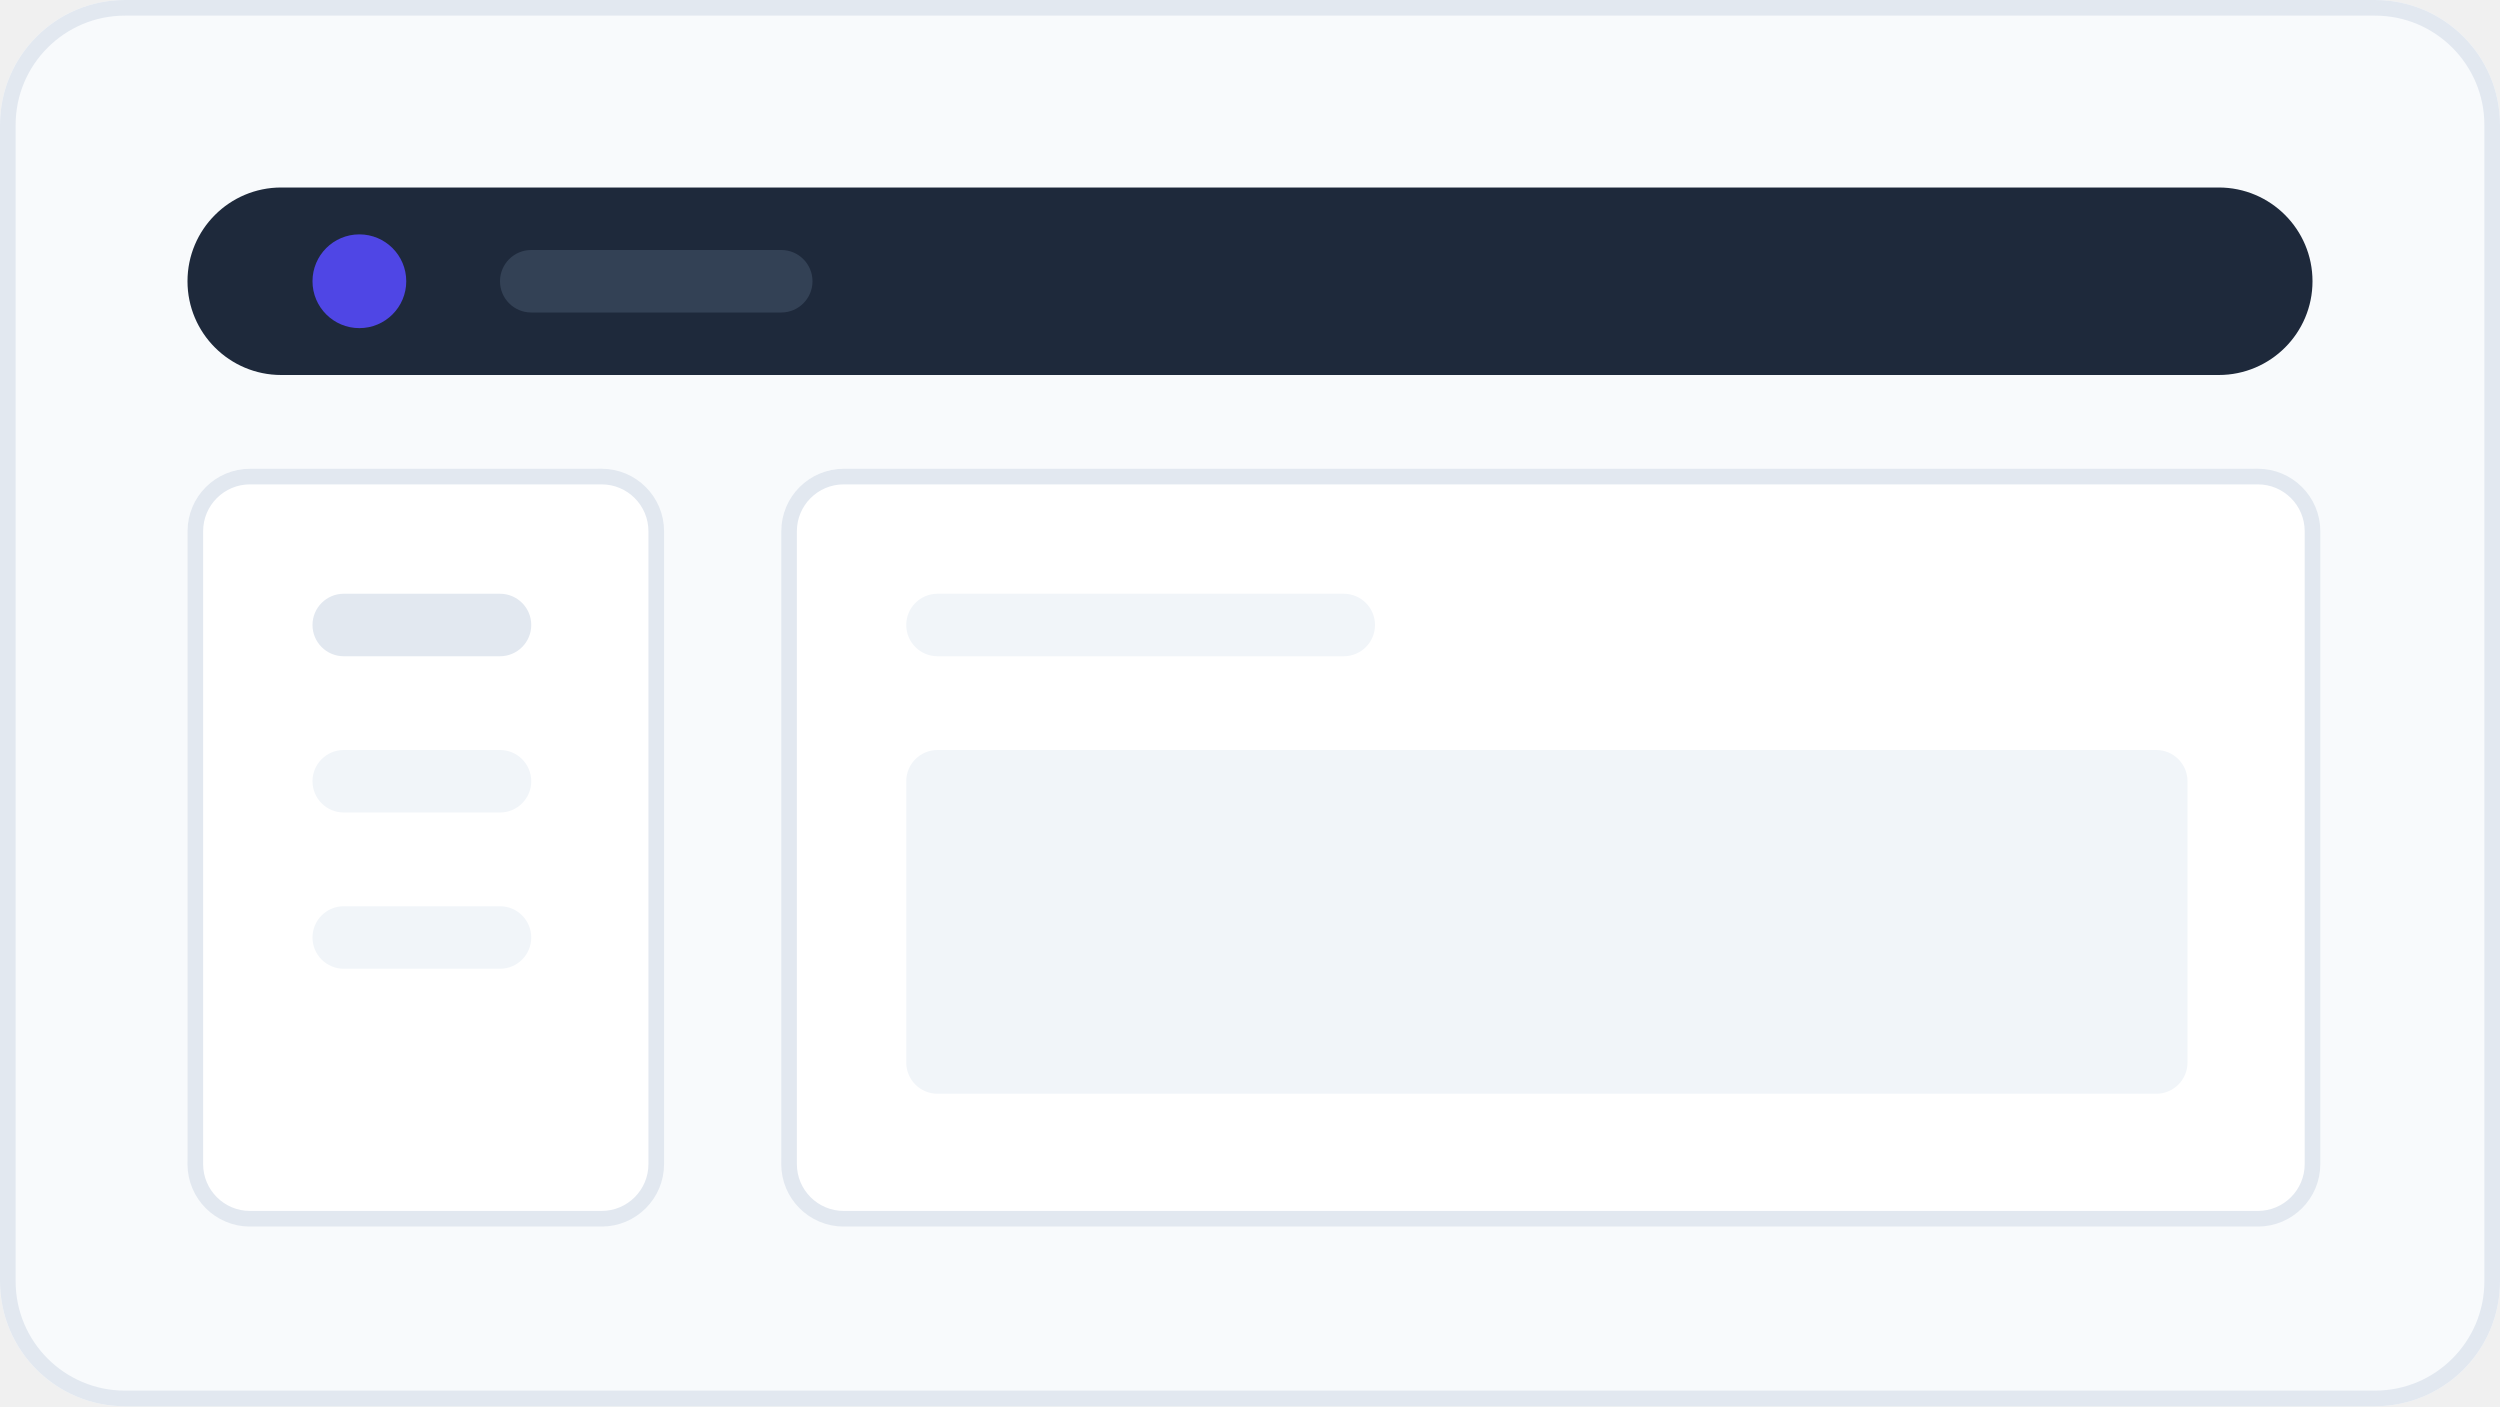
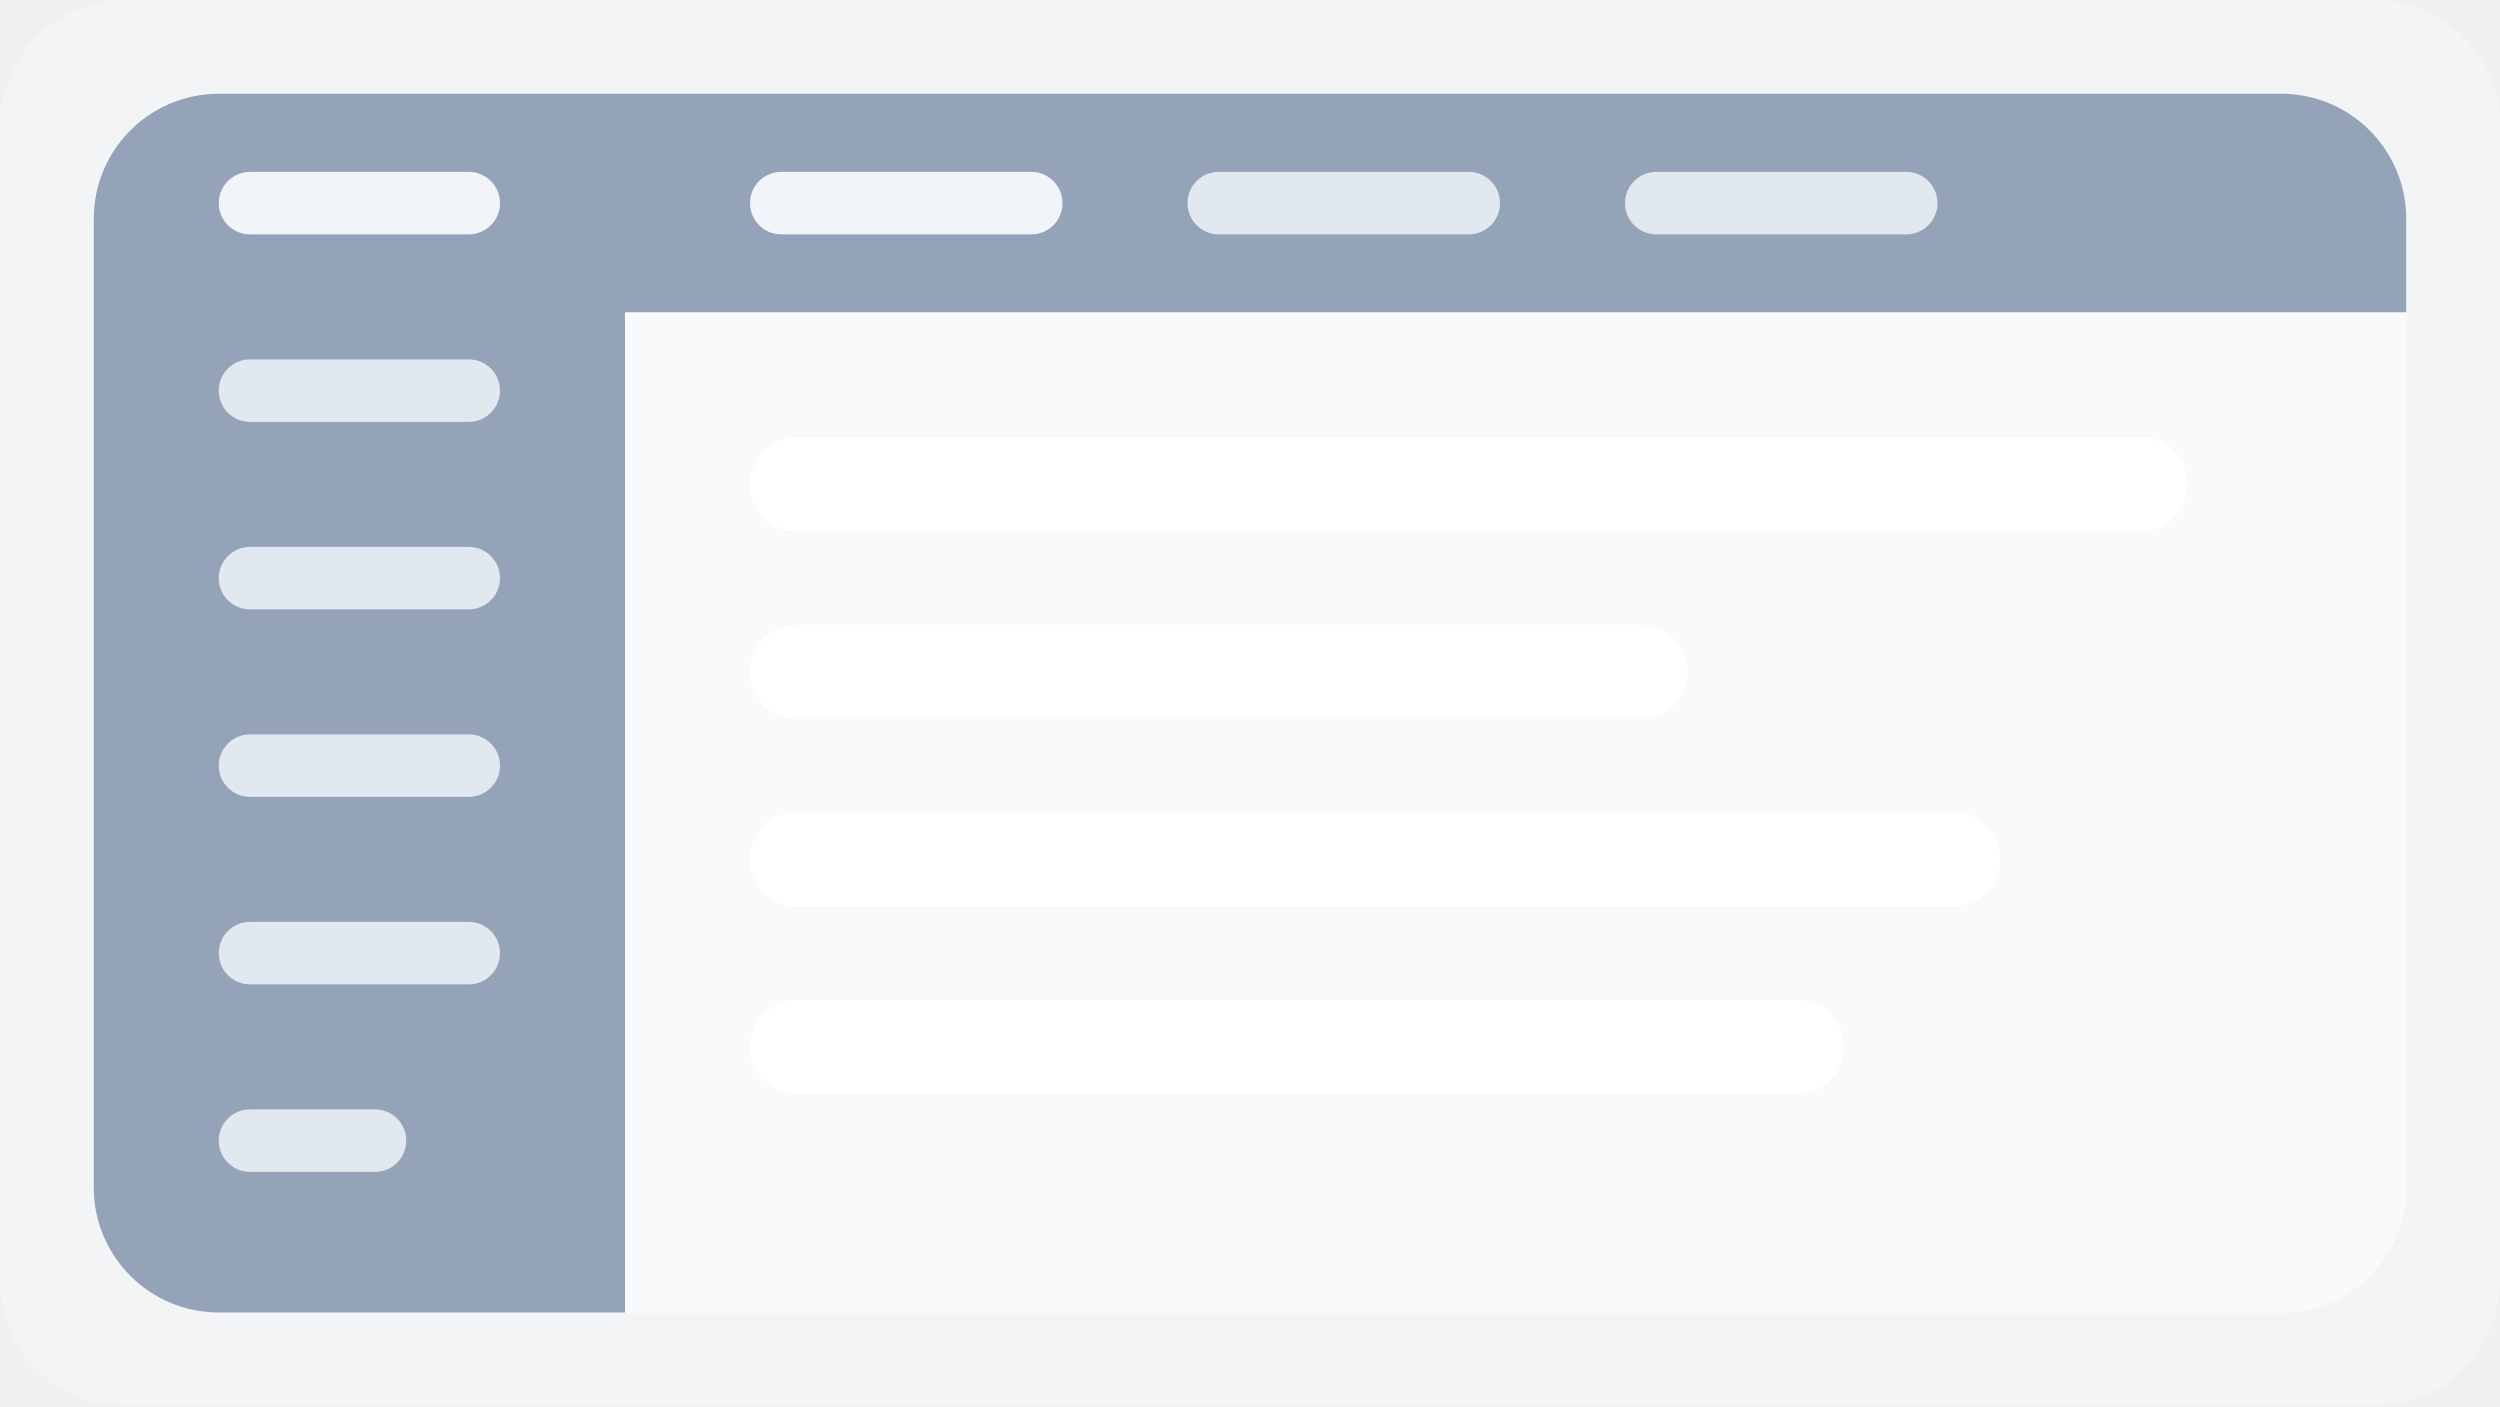
<svg xmlns="http://www.w3.org/2000/svg" width="100%" height="100%" viewBox="0 0 160 90" fill="none">
-   <rect x="0" y="0" width="160" height="90" rx="8" fill="#F8FAFC" />
-   <rect x="0.5" y="0.5" width="159" height="89" rx="7.5" stroke="#E2E8F0" />
-   <rect x="12" y="12" width="136" height="12" rx="6" fill="#1E293B" />
-   <rect x="20" y="15" width="6" height="6" rx="3" fill="#4F46E5" />
-   <rect x="32" y="16" width="20" height="4" rx="2" fill="#334155" />
-   <rect x="12" y="30" width="30" height="48" rx="4" fill="#FFFFFF" />
-   <rect x="12.5" y="30.5" width="29.5" height="47.5" rx="3.5" stroke="#E2E8F0" />
-   <rect x="20" y="38" width="14" height="4" rx="2" fill="#E2E8F0" />
-   <rect x="20" y="48" width="14" height="4" rx="2" fill="#F1F5F9" />
-   <rect x="20" y="58" width="14" height="4" rx="2" fill="#F1F5F9" />
-   <rect x="50" y="30" width="98" height="48" rx="4" fill="#FFFFFF" />
-   <rect x="50.5" y="30.5" width="97.5" height="47.5" rx="3.5" stroke="#E2E8F0" />
-   <rect x="58" y="38" width="30" height="4" rx="2" fill="#F1F5F9" />
-   <rect x="58" y="48" width="82" height="22" rx="2" fill="#F1F5F9" />
+   <rect width="160" height="90" rx="8" fill="#F3F4F6" />
+   <rect x="6" y="6" width="148" height="78" rx="8" fill="#FFFFFF" />
+   <path d="M6 14C6 9.582 9.582 6 14 6H40V84H14C9.582 84 6 80.418 6 76V14Z" fill="#94A3B8" />
+   <path d="M40 6H146C150.418 6 154 9.582 154 14V20H40V6Z" fill="#94A3B8" />
+   <rect x="14" y="11" width="18" height="4" rx="2" fill="#F1F5F9" />
+   <rect x="14" y="23" width="18" height="4" rx="2" fill="#E2E8F0" />
+   <rect x="14" y="35" width="18" height="4" rx="2" fill="#E2E8F0" />
+   <rect x="14" y="47" width="18" height="4" rx="2" fill="#E2E8F0" />
+   <rect x="14" y="59" width="18" height="4" rx="2" fill="#E2E8F0" />
+   <rect x="14" y="71" width="12" height="4" rx="2" fill="#E2E8F0" />
+   <rect x="48" y="11" width="20" height="4" rx="2" fill="#F1F5F9" />
+   <rect x="76" y="11" width="20" height="4" rx="2" fill="#E2E8F0" />
+   <rect x="104" y="11" width="20" height="4" rx="2" fill="#E2E8F0" />
+   <path d="M40 20H154V76C154 80.418 150.418 84 146 84H40V20Z" fill="#F8FAFC" />
+   <rect x="48" y="28" width="92" height="6" rx="3" fill="#FFFFFF" />
+   <rect x="48" y="40" width="60" height="6" rx="3" fill="#FFFFFF" />
+   <rect x="48" y="52" width="80" height="6" rx="3" fill="#FFFFFF" />
+   <rect x="48" y="64" width="70" height="6" rx="3" fill="#FFFFFF" />
</svg>
